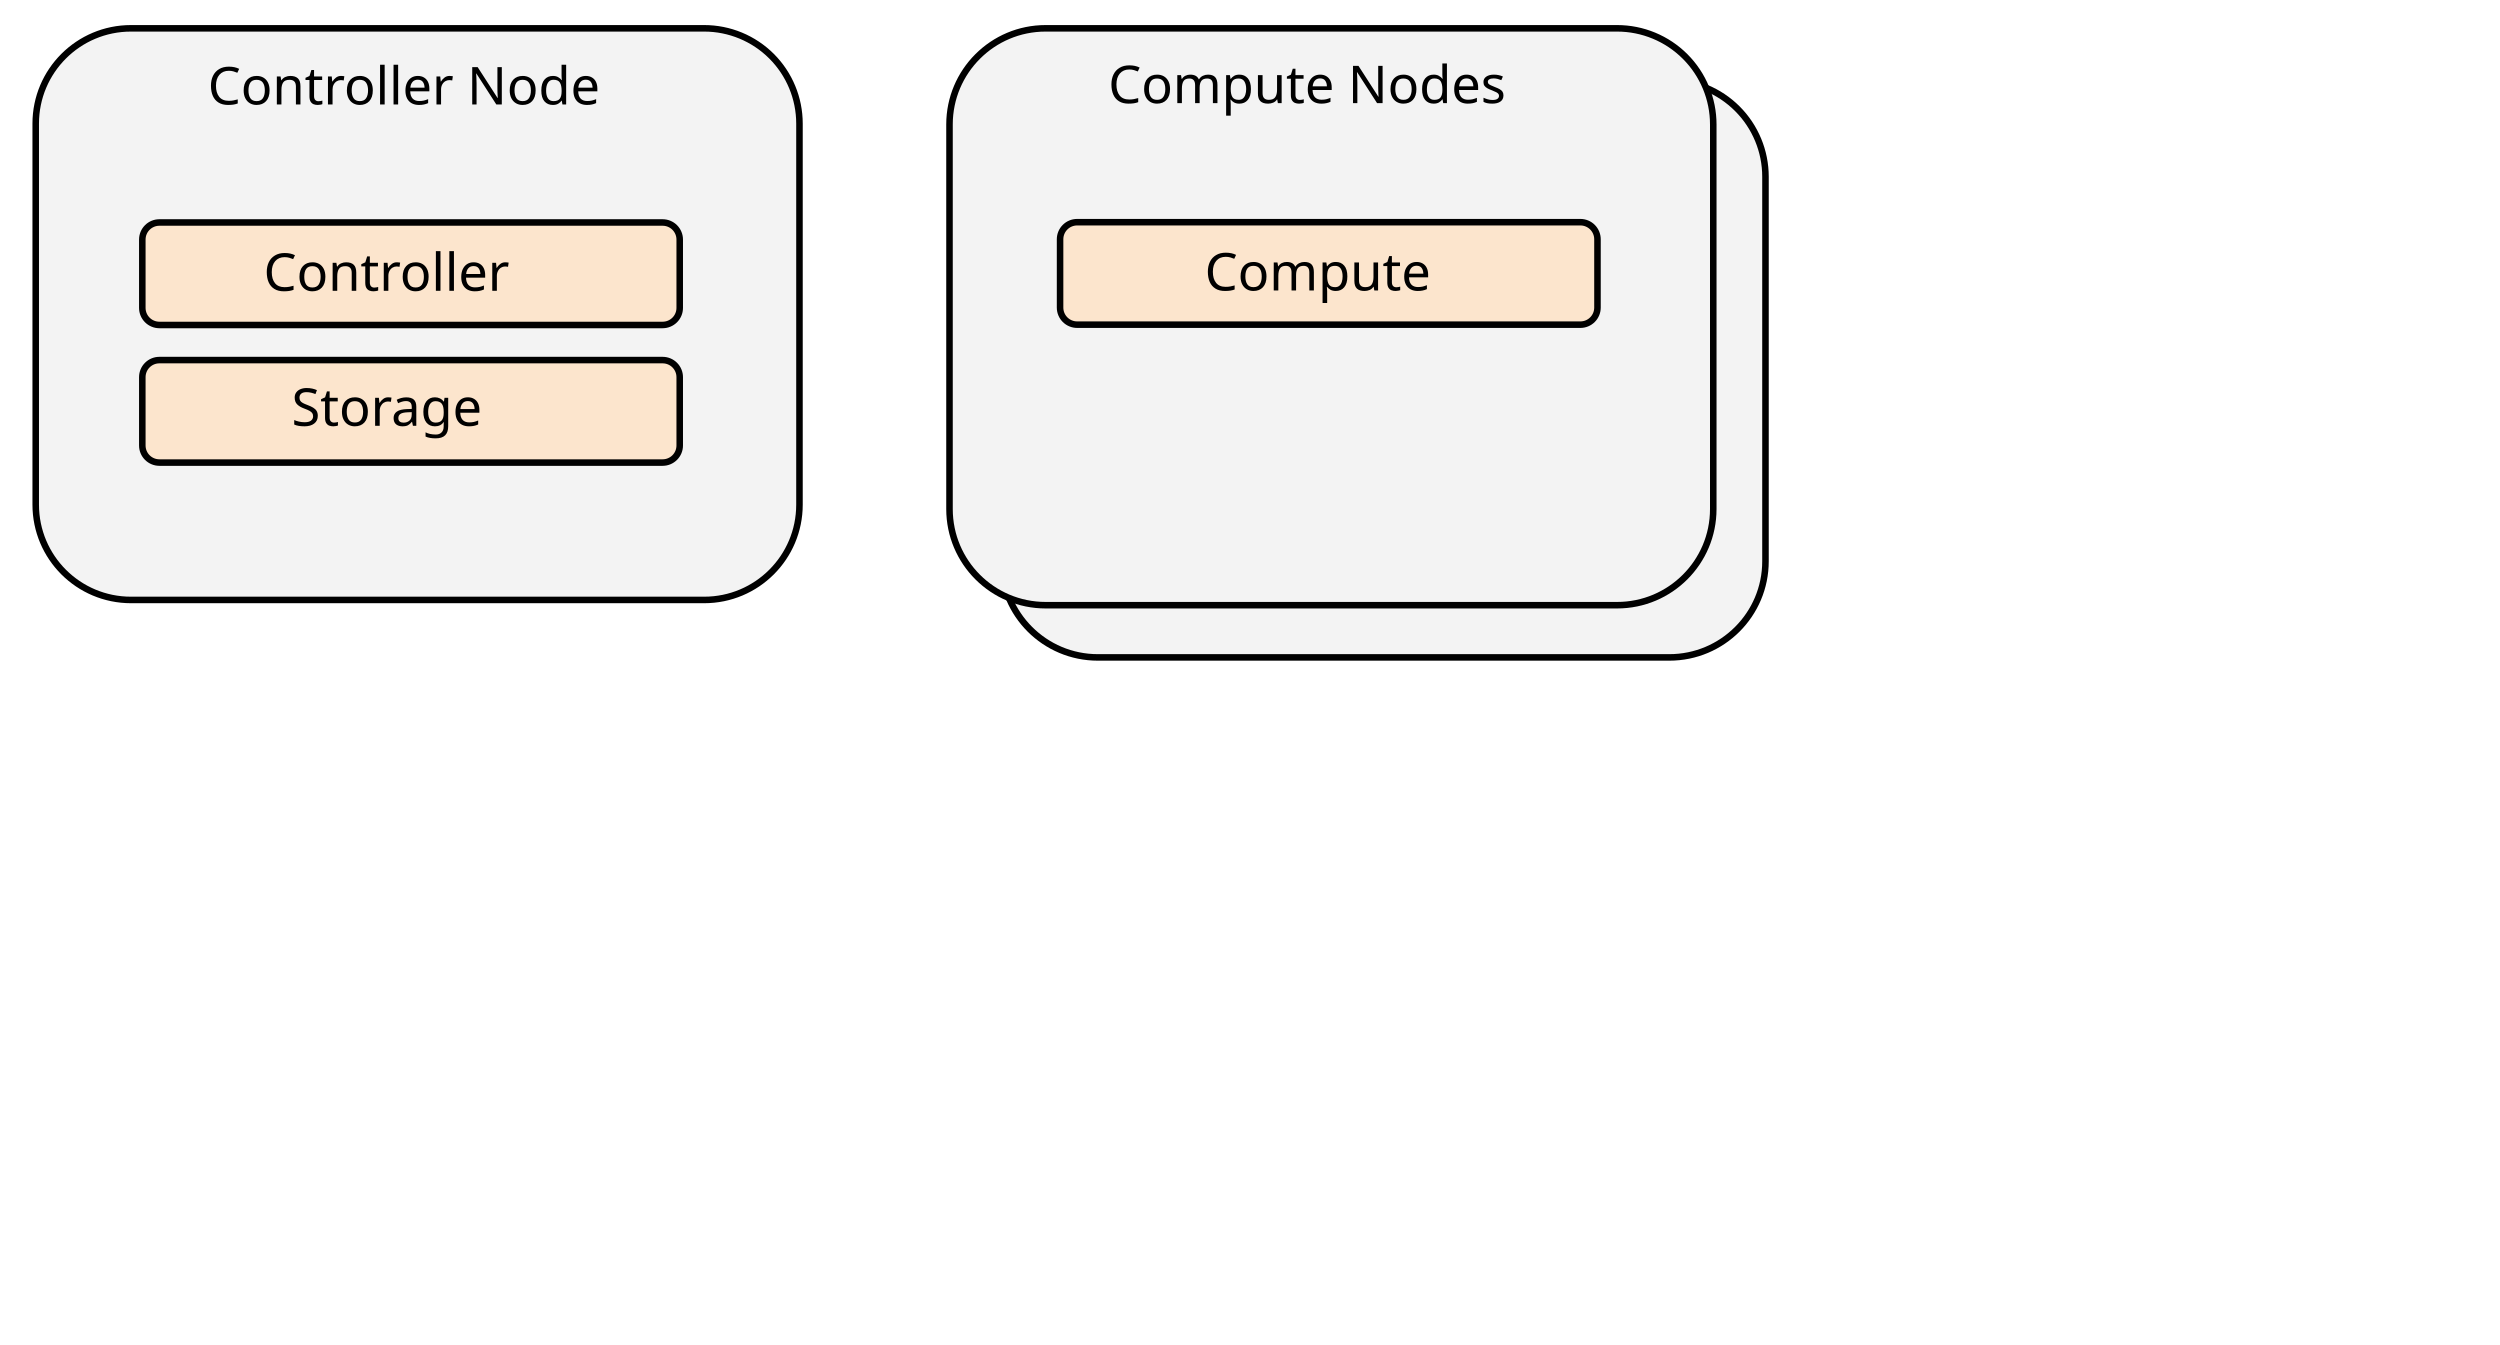
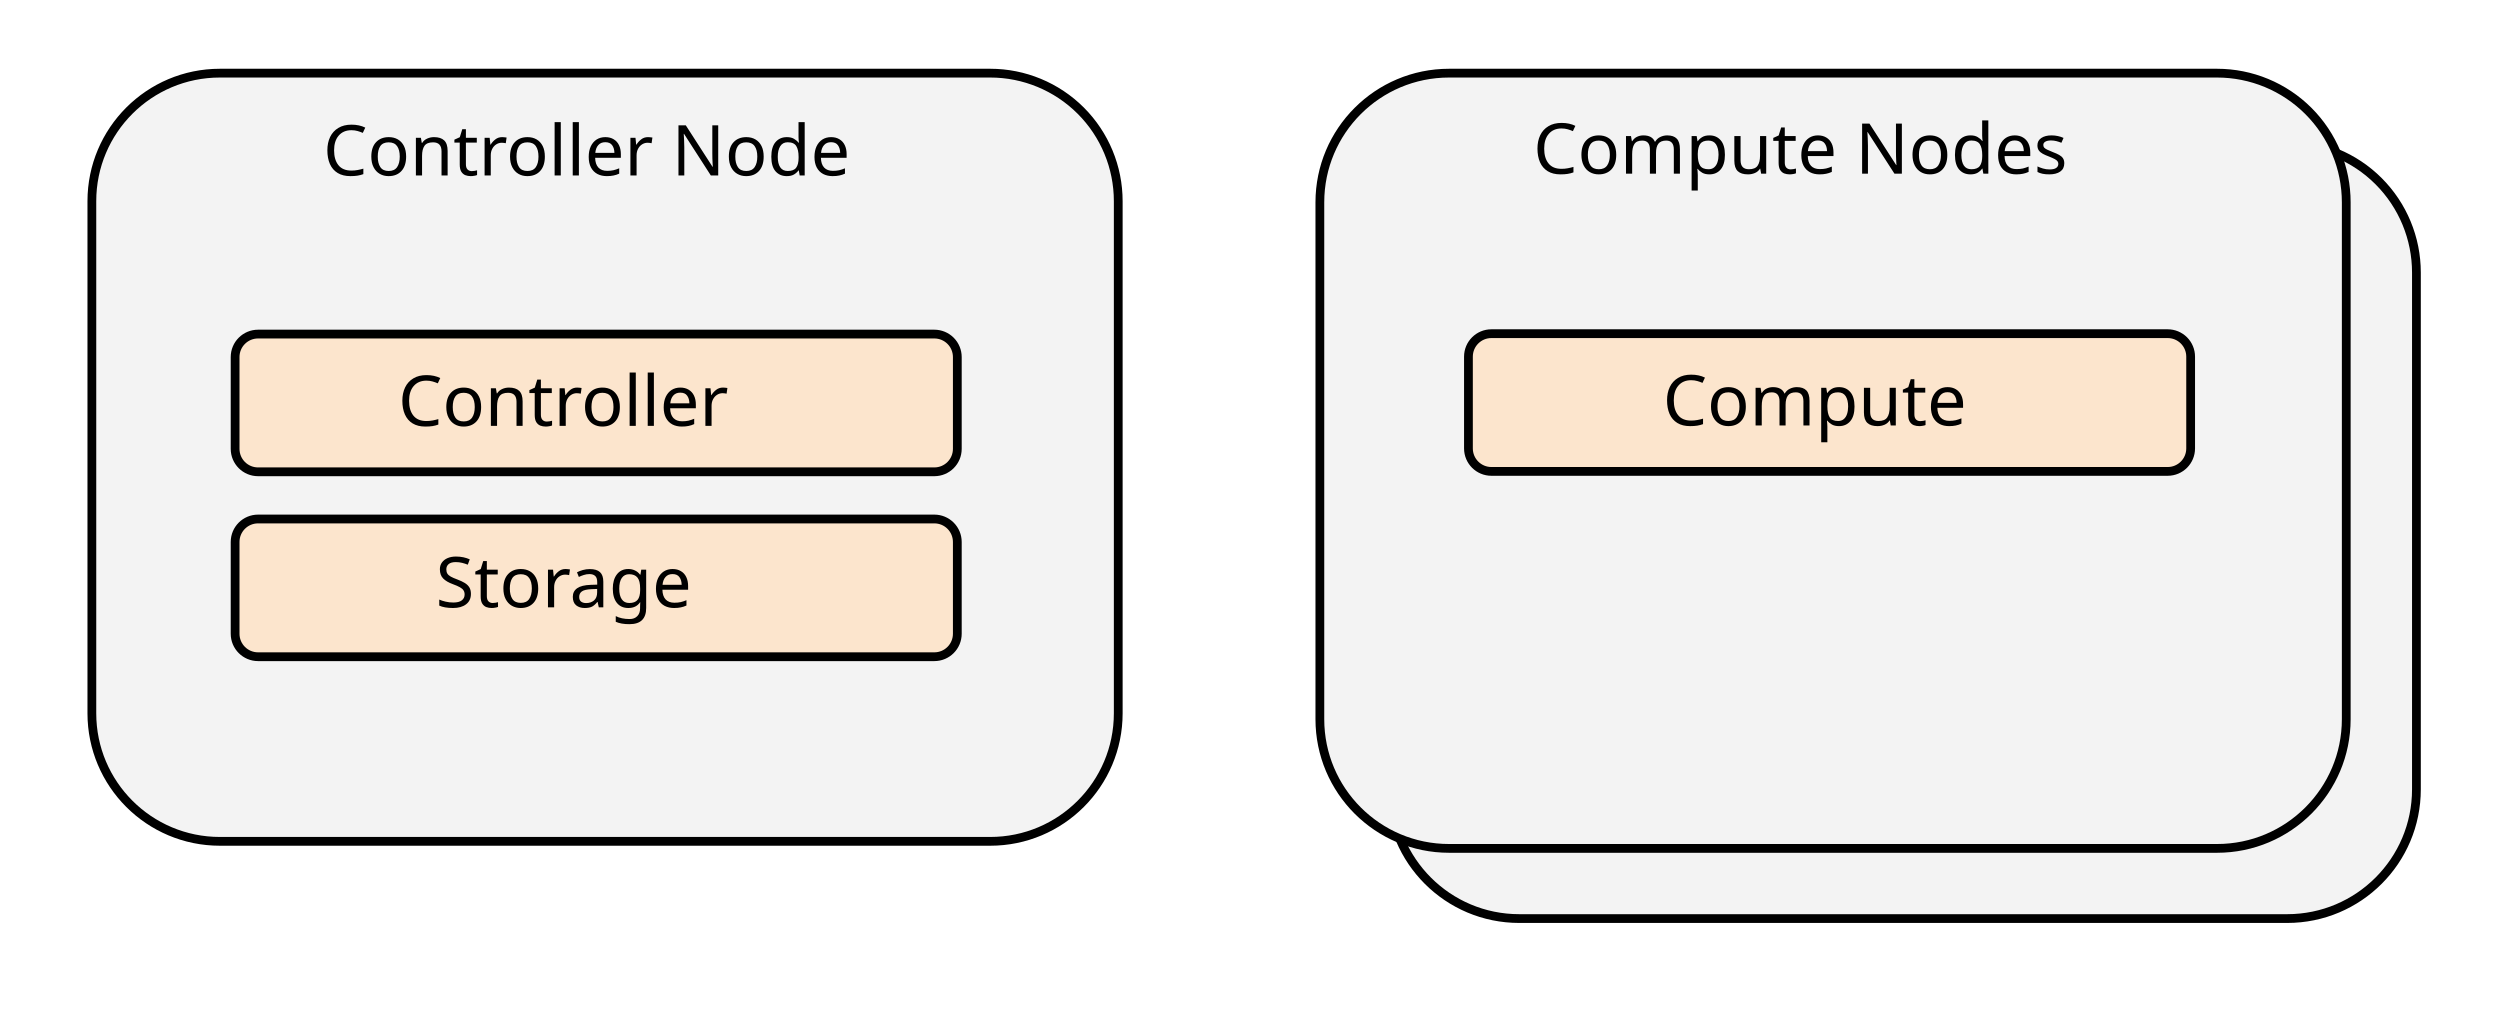
- <svg xmlns="http://www.w3.org/2000/svg" version="1.1" viewBox="0.0 0.0 766.0 412.0" fill="none" stroke="none" stroke-linecap="square" stroke-miterlimit="10" id="svg2" width="100%" height="100%">
+ <svg xmlns="http://www.w3.org/2000/svg" version="1.1" viewBox="0 0 570 230" stroke-miterlimit="10" id="svg2" width="100%" height="100%" style="fill:none;stroke:none">
  <defs id="defs83" />
  <clipPath id="p.0">
-     <path d="m0 0l766.0 0l0 412.0l-766.0 0l0 -412.0z" clip-rule="nonzero" id="path5" />
+     <path d="M 0,0 766,0 766,412 0,412 0,0 z" clip-rule="nonzero" id="path5" />
  </clipPath>
-   <path style="fill:#000000;fill-opacity:0;fill-rule:nonzero" d="m -0.018,0.677 766.871,0 0,412.932 -766.871,0 z" id="path9" />
-   <path style="fill:#f3f3f3;fill-rule:nonzero" d="m 306.928,54.137 0,0 c 0,-16.27 13.19,-29.46 29.46,-29.46 l 175.096,0 c 7.813,0 15.306,3.104 20.831,8.629 5.525,5.525 8.629,13.018 8.629,20.831 l 0,117.836 c 0,16.27 -13.19,29.46 -29.46,29.46 l -175.096,0 0,0 c -16.27,0 -29.46,-13.19 -29.46,-29.46 z" id="path11" />
-   <path style="stroke:#000000;stroke-width:2;stroke-linecap:butt;stroke-linejoin:round" d="m 306.928,54.137 0,0 c 0,-16.27 13.19,-29.46 29.46,-29.46 l 175.096,0 c 7.813,0 15.306,3.104 20.831,8.629 5.525,5.525 8.629,13.018 8.629,20.831 l 0,117.836 c 0,16.27 -13.19,29.46 -29.46,29.46 l -175.096,0 0,0 c -16.27,0 -29.46,-13.19 -29.46,-29.46 z" id="path13" />
-   <path style="fill:#f3f3f3;fill-rule:nonzero" d="m 10.944,37.869 0,0 c 0,-16.122 13.07,-29.192 29.192,-29.192 l 175.631,0 c 7.742,0 15.167,3.076 20.642,8.55 5.475,5.475 8.55,12.9 8.55,20.642 l 0,116.765 c 0,16.122 -13.07,29.192 -29.192,29.192 l -175.631,0 0,0 c -16.122,0 -29.192,-13.07 -29.192,-29.192 z" id="path15" />
-   <path style="stroke:#000000;stroke-width:2;stroke-linecap:butt;stroke-linejoin:round" d="m 10.944,37.869 0,0 c 0,-16.122 13.07,-29.192 29.192,-29.192 l 175.631,0 c 7.742,0 15.167,3.076 20.642,8.55 5.475,5.475 8.55,12.9 8.55,20.642 l 0,116.765 c 0,16.122 -13.07,29.192 -29.192,29.192 l -175.631,0 0,0 c -16.122,0 -29.192,-13.07 -29.192,-29.192 z" id="path17" />
-   <path style="fill:#fce5cd;fill-rule:nonzero" d="m 43.605,73.404 0,0 c 0,-2.89 2.343,-5.234 5.234,-5.234 l 154.194,0 c 1.388,0 2.719,0.551 3.701,1.533 0.982,0.982 1.533,2.313 1.533,3.701 l 0,20.934 c 0,2.89 -2.343,5.234 -5.234,5.234 l -154.194,0 0,0 c -2.89,0 -5.234,-2.343 -5.234,-5.234 z" id="path21" />
-   <path style="stroke:#000000;stroke-width:2;stroke-linecap:butt;stroke-linejoin:round" d="m 43.605,73.404 0,0 c 0,-2.89 2.343,-5.234 5.234,-5.234 l 154.194,0 c 1.388,0 2.719,0.551 3.701,1.533 0.982,0.982 1.533,2.313 1.533,3.701 l 0,20.934 c 0,2.89 -2.343,5.234 -5.234,5.234 l -154.194,0 0,0 c -2.89,0 -5.234,-2.343 -5.234,-5.234 z" id="path23" />
-   <path style="fill:#fce5cd;fill-rule:nonzero" d="m 43.605,115.564 0,0 c 0,-2.89 2.343,-5.234 5.234,-5.234 l 154.194,0 c 1.388,0 2.719,0.551 3.701,1.533 0.982,0.982 1.533,2.313 1.533,3.701 l 0,20.934 c 0,2.89 -2.343,5.234 -5.234,5.234 l -154.194,0 0,0 c -2.89,0 -5.234,-2.343 -5.234,-5.234 z" id="path27" />
-   <path style="stroke:#000000;stroke-width:2;stroke-linecap:butt;stroke-linejoin:round" d="m 43.605,115.564 0,0 c 0,-2.89 2.343,-5.234 5.234,-5.234 l 154.194,0 c 1.388,0 2.719,0.551 3.701,1.533 0.982,0.982 1.533,2.313 1.533,3.701 l 0,20.934 c 0,2.89 -2.343,5.234 -5.234,5.234 l -154.194,0 0,0 c -2.89,0 -5.234,-2.343 -5.234,-5.234 z" id="path29" />
-   <path style="fill:#f3f3f3;fill-rule:nonzero" d="m 290.928,38.137 0,0 c 0,-16.27 13.19,-29.46 29.46,-29.46 l 175.096,0 c 7.813,0 15.306,3.104 20.831,8.629 5.525,5.525 8.629,13.018 8.629,20.831 l 0,117.836 c 0,16.27 -13.19,29.46 -29.46,29.46 l -175.096,0 0,0 c -16.27,0 -29.46,-13.19 -29.46,-29.46 z" id="path33" />
-   <path style="stroke:#000000;stroke-width:2;stroke-linecap:butt;stroke-linejoin:round" d="m 290.928,38.137 0,0 c 0,-16.27 13.19,-29.46 29.46,-29.46 l 175.096,0 c 7.813,0 15.306,3.104 20.831,8.629 5.525,5.525 8.629,13.018 8.629,20.831 l 0,117.836 c 0,16.27 -13.19,29.46 -29.46,29.46 l -175.096,0 0,0 c -16.27,0 -29.46,-13.19 -29.46,-29.46 z" id="path35" />
-   <path style="fill:#fce5cd;fill-rule:nonzero" d="m 324.805,73.312 0,0 c 0,-2.89 2.343,-5.234 5.234,-5.234 l 154.194,0 c 1.388,0 2.719,0.551 3.701,1.533 0.982,0.982 1.533,2.313 1.533,3.701 l 0,20.934 c 0,2.89 -2.343,5.234 -5.234,5.234 l -154.194,0 0,0 c -2.89,0 -5.234,-2.343 -5.234,-5.234 z" id="path39" />
-   <path style="stroke:#000000;stroke-width:2;stroke-linecap:butt;stroke-linejoin:round" d="m 324.805,73.312 0,0 c 0,-2.89 2.343,-5.234 5.234,-5.234 l 154.194,0 c 1.388,0 2.719,0.551 3.701,1.533 0.982,0.982 1.533,2.313 1.533,3.701 l 0,20.934 c 0,2.89 -2.343,5.234 -5.234,5.234 l -154.194,0 0,0 c -2.89,0 -5.234,-2.343 -5.234,-5.234 z" id="path41" />
-   <text xml:space="preserve" style="font-size:16px;font-style:normal;font-weight:normal;text-align:center;line-height:125%;letter-spacing:0px;word-spacing:0px;text-anchor:middle;fill:#000000;fill-opacity:1;stroke:none;font-family:Sans" x="130" y="32" id="text3080">
-     <tspan id="tspan3082" x="130" y="32">Controller Node</tspan>
+   <path style="fill:#000000;fill-opacity:0;fill-rule:nonzero" d="m 9.982,8.677 766.871,0 0,412.932 -766.871,0 z" id="path9" />
+   <path style="fill:#f3f3f3;fill-rule:nonzero" d="m 316.928,62.137 0,0 c 0,-16.27 13.19,-29.46 29.46,-29.46 l 175.096,0 c 7.813,0 15.306,3.104 20.831,8.629 5.525,5.525 8.629,13.018 8.629,20.831 l 0,117.836 c 0,16.27 -13.19,29.46 -29.46,29.46 l -175.096,0 0,0 c -16.27,0 -29.46,-13.19 -29.46,-29.46 z" id="path11" />
+   <path style="stroke:#000000;stroke-width:2;stroke-linecap:butt;stroke-linejoin:round" d="m 316.928,62.137 0,0 c 0,-16.27 13.19,-29.46 29.46,-29.46 l 175.096,0 c 7.813,0 15.306,3.104 20.831,8.629 5.525,5.525 8.629,13.018 8.629,20.831 l 0,117.836 c 0,16.27 -13.19,29.46 -29.46,29.46 l -175.096,0 0,0 c -16.27,0 -29.46,-13.19 -29.46,-29.46 z" id="path13" />
+   <path style="fill:#f3f3f3;fill-rule:nonzero" d="m 20.944,45.869 0,0 c 0,-16.122 13.07,-29.192 29.192,-29.192 l 175.631,0 c 7.742,0 15.167,3.076 20.642,8.55 5.475,5.475 8.55,12.9 8.55,20.642 l 0,116.765 c 0,16.122 -13.07,29.192 -29.192,29.192 l -175.631,0 0,0 c -16.122,0 -29.192,-13.07 -29.192,-29.192 z" id="path15" />
+   <path style="stroke:#000000;stroke-width:2;stroke-linecap:butt;stroke-linejoin:round" d="m 20.944,45.869 0,0 c 0,-16.122 13.07,-29.192 29.192,-29.192 l 175.631,0 c 7.742,0 15.167,3.076 20.642,8.55 5.475,5.475 8.55,12.9 8.55,20.642 l 0,116.765 c 0,16.122 -13.07,29.192 -29.192,29.192 l -175.631,0 0,0 c -16.122,0 -29.192,-13.07 -29.192,-29.192 z" id="path17" />
+   <path style="fill:#fce5cd;fill-rule:nonzero" d="m 53.605,81.404 0,0 c 0,-2.89 2.343,-5.234 5.234,-5.234 l 154.194,0 c 1.388,0 2.719,0.551 3.701,1.533 0.982,0.982 1.533,2.313 1.533,3.701 l 0,20.934 c 0,2.89 -2.343,5.234 -5.234,5.234 l -154.194,0 0,0 c -2.89,0 -5.234,-2.343 -5.234,-5.234 z" id="path21" />
+   <path style="stroke:#000000;stroke-width:2;stroke-linecap:butt;stroke-linejoin:round" d="m 53.605,81.404 0,0 c 0,-2.89 2.343,-5.234 5.234,-5.234 l 154.194,0 c 1.388,0 2.719,0.551 3.701,1.533 0.982,0.982 1.533,2.313 1.533,3.701 l 0,20.934 c 0,2.89 -2.343,5.234 -5.234,5.234 l -154.194,0 0,0 c -2.89,0 -5.234,-2.343 -5.234,-5.234 z" id="path23" />
+   <path style="fill:#fce5cd;fill-rule:nonzero" d="m 53.605,123.564 0,0 c 0,-2.89 2.343,-5.234 5.234,-5.234 l 154.194,0 c 1.388,0 2.719,0.551 3.701,1.533 0.982,0.982 1.533,2.313 1.533,3.701 l 0,20.934 c 0,2.89 -2.343,5.234 -5.234,5.234 l -154.194,0 0,0 c -2.89,0 -5.234,-2.343 -5.234,-5.234 z" id="path27" />
+   <path style="stroke:#000000;stroke-width:2;stroke-linecap:butt;stroke-linejoin:round" d="m 53.605,123.564 0,0 c 0,-2.89 2.343,-5.234 5.234,-5.234 l 154.194,0 c 1.388,0 2.719,0.551 3.701,1.533 0.982,0.982 1.533,2.313 1.533,3.701 l 0,20.934 c 0,2.89 -2.343,5.234 -5.234,5.234 l -154.194,0 0,0 c -2.89,0 -5.234,-2.343 -5.234,-5.234 z" id="path29" />
+   <path style="fill:#f3f3f3;fill-rule:nonzero" d="m 300.928,46.137 0,0 c 0,-16.27 13.19,-29.46 29.46,-29.46 l 175.096,0 c 7.813,0 15.306,3.104 20.831,8.629 5.525,5.525 8.629,13.018 8.629,20.831 l 0,117.836 c 0,16.27 -13.19,29.46 -29.46,29.46 l -175.096,0 0,0 c -16.27,0 -29.46,-13.19 -29.46,-29.46 z" id="path33" />
+   <path style="stroke:#000000;stroke-width:2;stroke-linecap:butt;stroke-linejoin:round" d="m 300.928,46.137 0,0 c 0,-16.27 13.19,-29.46 29.46,-29.46 l 175.096,0 c 7.813,0 15.306,3.104 20.831,8.629 5.525,5.525 8.629,13.018 8.629,20.831 l 0,117.836 c 0,16.27 -13.19,29.46 -29.46,29.46 l -175.096,0 0,0 c -16.27,0 -29.46,-13.19 -29.46,-29.46 z" id="path35" />
+   <path style="fill:#fce5cd;fill-rule:nonzero" d="m 334.805,81.312 0,0 c 0,-2.89 2.343,-5.234 5.234,-5.234 l 154.194,0 c 1.388,0 2.719,0.551 3.701,1.533 0.982,0.982 1.533,2.313 1.533,3.701 l 0,20.934 c 0,2.89 -2.343,5.234 -5.234,5.234 l -154.194,0 0,0 c -2.89,0 -5.234,-2.343 -5.234,-5.234 z" id="path39" />
+   <path style="stroke:#000000;stroke-width:2;stroke-linecap:butt;stroke-linejoin:round" d="m 334.805,81.312 0,0 c 0,-2.89 2.343,-5.234 5.234,-5.234 l 154.194,0 c 1.388,0 2.719,0.551 3.701,1.533 0.982,0.982 1.533,2.313 1.533,3.701 l 0,20.934 c 0,2.89 -2.343,5.234 -5.234,5.234 l -154.194,0 0,0 c -2.89,0 -5.234,-2.343 -5.234,-5.234 z" id="path41" />
+   <text xml:space="preserve" style="font-size:16px;font-style:normal;font-weight:normal;text-align:center;line-height:125%;letter-spacing:0px;word-spacing:0px;text-anchor:middle;fill:#000000;fill-opacity:1;stroke:none;font-family:Sans" x="140" y="40" id="text3080">
+     <tspan id="tspan3082" x="140" y="40">Controller Node</tspan>
  </text>
-   <text xml:space="preserve" style="font-size:16px;font-style:normal;font-weight:normal;text-align:center;line-height:125%;letter-spacing:0px;word-spacing:0px;text-anchor:middle;fill:#000000;fill-opacity:1;stroke:none;font-family:Sans" x="124.667" y="89.105" id="text3114-52">
-     <tspan id="tspan3116-7" x="124.667" y="89.105">Controller</tspan>
+   <text xml:space="preserve" style="font-size:16px;font-style:normal;font-weight:normal;text-align:center;line-height:125%;letter-spacing:0px;word-spacing:0px;text-anchor:middle;fill:#000000;fill-opacity:1;stroke:none;font-family:Sans" x="134.667" y="97.105" id="text3114-52">
+     <tspan id="tspan3116-7" x="134.667" y="97.105">Controller</tspan>
  </text>
-   <text xml:space="preserve" style="font-size:16px;font-style:normal;font-weight:normal;text-align:center;line-height:125%;letter-spacing:0px;word-spacing:0px;text-anchor:middle;fill:#000000;fill-opacity:1;stroke:none;font-family:Sans" x="124.764" y="130.472" id="text3120-6">
-     <tspan id="tspan3122-1" x="124.764" y="130.472">Storage</tspan>
+   <text xml:space="preserve" style="font-size:16px;font-style:normal;font-weight:normal;text-align:center;line-height:125%;letter-spacing:0px;word-spacing:0px;text-anchor:middle;fill:#000000;fill-opacity:1;stroke:none;font-family:Sans" x="134.764" y="138.472" id="text3120-6">
+     <tspan id="tspan3122-1" x="134.764" y="138.472">Storage</tspan>
  </text>
-   <text xml:space="preserve" style="font-size:16px;font-style:normal;font-weight:normal;text-align:center;line-height:125%;letter-spacing:0px;word-spacing:0px;text-anchor:middle;fill:#000000;fill-opacity:1;stroke:none;font-family:Sans" x="406.718" y="31.599" id="text3080-3">
-     <tspan id="tspan3082-2" x="406.718" y="31.599">Compute Nodes</tspan>
+   <text xml:space="preserve" style="font-size:16px;font-style:normal;font-weight:normal;text-align:center;line-height:125%;letter-spacing:0px;word-spacing:0px;text-anchor:middle;fill:#000000;fill-opacity:1;stroke:none;font-family:Sans" x="416.718" y="39.599" id="text3080-3">
+     <tspan id="tspan3082-2" x="416.718" y="39.599">Compute Nodes</tspan>
  </text>
-   <text xml:space="preserve" style="font-size:16px;font-style:normal;font-weight:normal;text-align:center;line-height:125%;letter-spacing:0px;word-spacing:0px;text-anchor:middle;fill:#000000;fill-opacity:1;stroke:none;font-family:Sans" x="410" y="89" id="text3232">
-     <tspan id="tspan3234" x="410" y="89">Compute</tspan>
+   <text xml:space="preserve" style="font-size:16px;font-style:normal;font-weight:normal;text-align:center;line-height:125%;letter-spacing:0px;word-spacing:0px;text-anchor:middle;fill:#000000;fill-opacity:1;stroke:none;font-family:Sans" x="420" y="97" id="text3232">
+     <tspan id="tspan3234" x="420" y="97">Compute</tspan>
  </text>
</svg>
